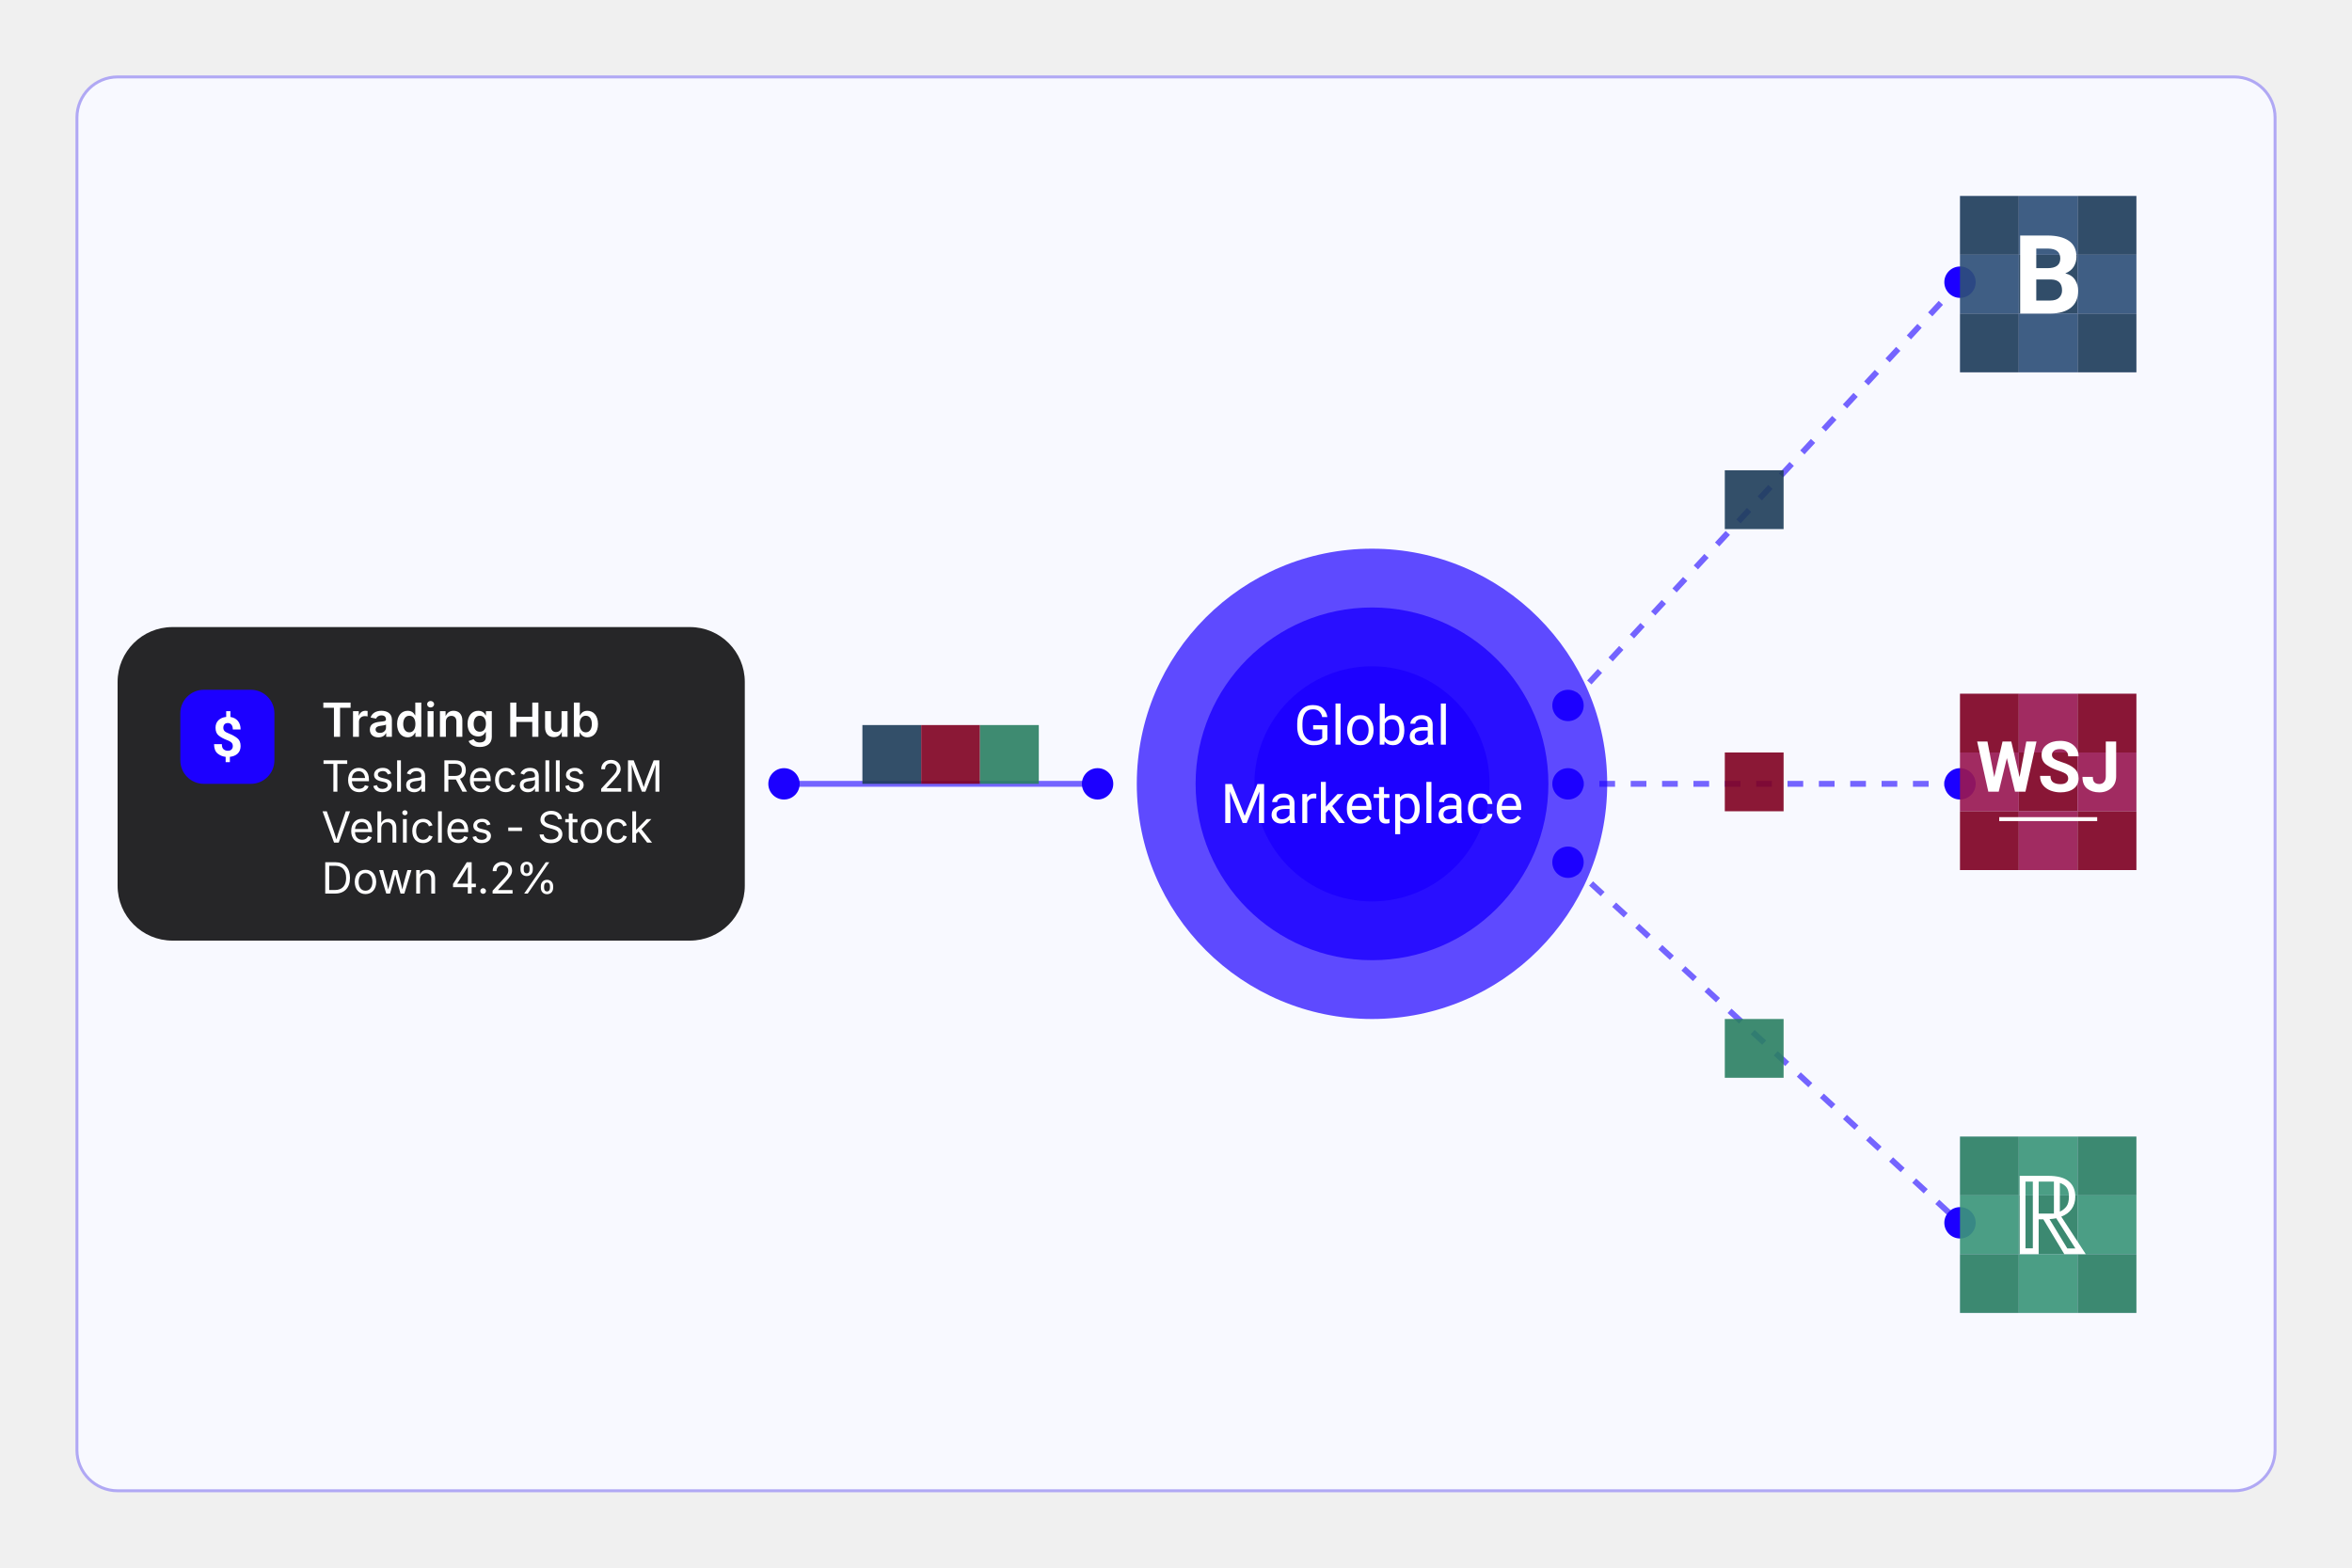
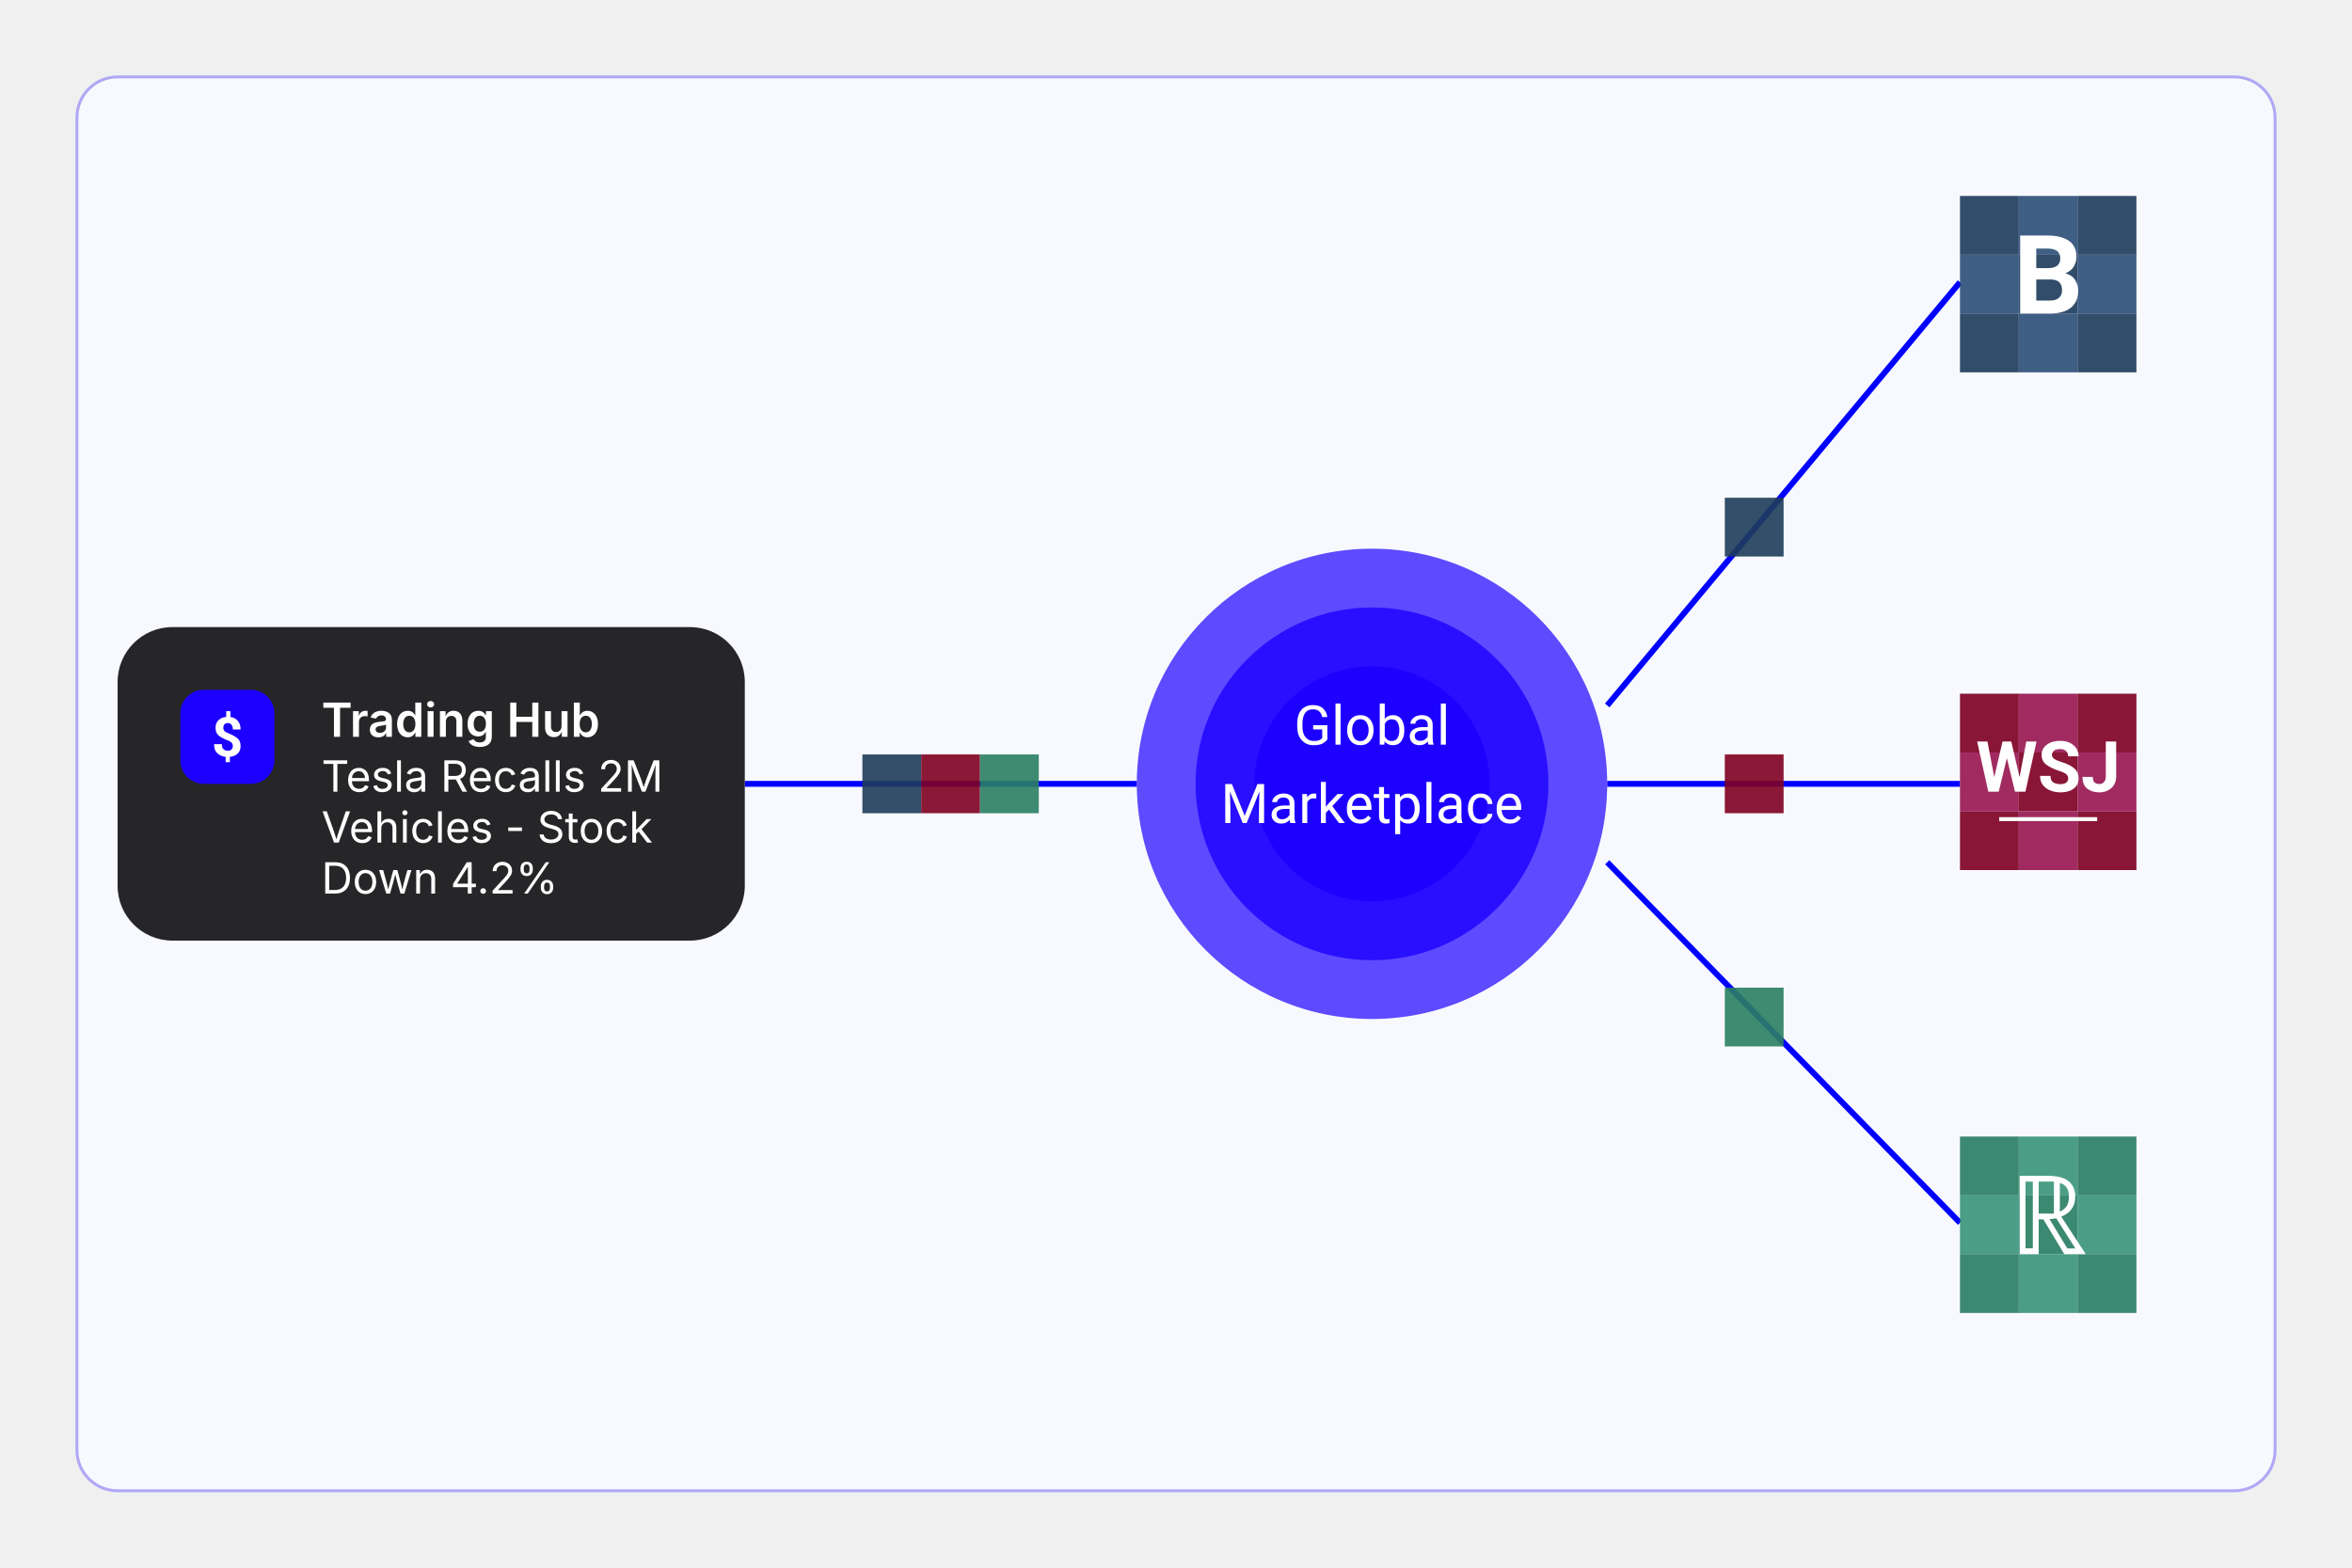
<svg xmlns="http://www.w3.org/2000/svg" viewBox="0 0 600 400">
  <rect x="20" y="20" width="560" height="360" rx="10" fill="#F8F9FF" stroke="#1c00ff" stroke-width="1.5" opacity="0.3" />
  <g transform="translate(0, 0)">
    <rect x="20" y="20" width="560" height="360" rx="10" fill="#F8F9FF" />
    <g id="connections">
-       <line x1="200" y1="200" x2="280" y2="200" stroke="#1c00ff" stroke-width="1.5" opacity="0.6" />
-       <rect x="220" y="185" width="15" height="15" fill="#1E3D59" opacity="0.9" />
-       <rect x="235" y="185" width="15" height="15" fill="#800020" opacity="0.9" />
-       <rect x="250" y="185" width="15" height="15" fill="#2A7F62" opacity="0.9" />
-       <line x1="400" y1="180" x2="500" y2="72" stroke="#1c00ff" stroke-width="1.5" opacity="0.6" stroke-dasharray="4,4" />
-       <line x1="400" y1="200" x2="500" y2="200" stroke="#1c00ff" stroke-width="1.5" opacity="0.6" stroke-dasharray="4,4" />
-       <line x1="400" y1="220" x2="500" y2="312" stroke="#1c00ff" stroke-width="1.5" opacity="0.6" stroke-dasharray="4,4" />
-       <rect x="440" y="120" width="15" height="15" fill="#1E3D59" opacity="0.9" />
-       <rect x="440" y="192" width="15" height="15" fill="#800020" opacity="0.9" />
-       <rect x="440" y="260" width="15" height="15" fill="#2A7F62" opacity="0.9" />
+       <line x1="190" y1="200" x2="290" y2="200" stroke="#0000FF" stroke-width="1.5" />
+       <rect x="220" y="192.5" width="15" height="15" fill="#1E3D59" opacity="0.9" />
+       <rect x="235" y="192.5" width="15" height="15" fill="#800020" opacity="0.9" />
+       <rect x="250" y="192.5" width="15" height="15" fill="#2A7F62" opacity="0.9" />
+       <line x1="410" y1="180" x2="500" y2="72" stroke="#0000FF" stroke-width="1.5" />
+       <line x1="410" y1="200" x2="500" y2="200" stroke="#0000FF" stroke-width="1.5" />
+       <line x1="410" y1="220" x2="500" y2="312" stroke="#0000FF" stroke-width="1.5" />
+       <rect x="440" y="127" width="15" height="15" fill="#1E3D59" opacity="0.9" />
+       <rect x="440" y="192.5" width="15" height="15" fill="#800020" opacity="0.9" />
+       <rect x="440" y="252" width="15" height="15" fill="#2A7F62" opacity="0.9" />
    </g>
-     <circle cx="200" cy="200" r="4" fill="#1c00ff" />
-     <circle cx="280" cy="200" r="4" fill="#1c00ff" />
-     <circle cx="400" cy="180" r="4" fill="#1c00ff" />
-     <circle cx="400" cy="200" r="4" fill="#1c00ff" />
-     <circle cx="400" cy="220" r="4" fill="#1c00ff" />
-     <circle cx="500" cy="72" r="4" fill="#1c00ff" />
-     <circle cx="500" cy="200" r="4" fill="#1c00ff" />
-     <circle cx="500" cy="312" r="4" fill="#1c00ff" />
    <g transform="translate(30, 160)">
      <rect x="0" y="0" width="160" height="80" rx="14" fill="rgba(28, 28, 30, 0.95)" />
      <rect x="16" y="16" width="24" height="24" rx="6" fill="#1c00ff" />
      <text x="28" y="33" text-anchor="middle" fill="white" font-family="Roboto" font-size="14" font-weight="bold">$</text>
      <text x="52" y="28" fill="white" font-family="system-ui, -apple-system" font-size="12" font-weight="600">Trading Hub</text>
      <text x="52" y="42" fill="white" font-family="system-ui, -apple-system" font-size="11">
        <tspan x="52" dy="0">Tesla Recalls 2M</tspan>
        <tspan x="52" dy="13">Vehicles - Stock</tspan>
        <tspan x="52" dy="13">Down 4.2%</tspan>
      </text>
    </g>
    <g transform="translate(30,0)">
      <circle cx="320" cy="200" r="60" fill="#1c00ff" opacity="0.7" />
      <circle cx="320" cy="200" r="45" fill="#1c00ff" opacity="0.8" />
      <circle cx="320" cy="200" r="30" fill="#1c00ff" opacity="0.9" />
      <text x="320" y="190" text-anchor="middle" fill="white" font-family="Roboto" font-size="14">Global</text>
      <text x="320" y="210" text-anchor="middle" fill="white" font-family="Roboto" font-size="14">Marketplace</text>
    </g>
    <g transform="translate(500, 50)">
      <rect x="0" y="0" width="45" height="45" fill="#1c00ff" opacity="0.1" />
      <rect x="0" y="0" width="15" height="15" fill="#1E3D59" opacity="0.9" />
      <rect x="15" y="0" width="15" height="15" fill="#2E5077" opacity="0.9" />
      <rect x="30" y="0" width="15" height="15" fill="#1E3D59" opacity="0.9" />
      <rect x="0" y="15" width="15" height="15" fill="#2E5077" opacity="0.9" />
      <rect x="15" y="15" width="15" height="15" fill="#1E3D59" opacity="0.9" />
      <rect x="30" y="15" width="15" height="15" fill="#2E5077" opacity="0.9" />
      <rect x="0" y="30" width="15" height="15" fill="#1E3D59" opacity="0.9" />
      <rect x="15" y="30" width="15" height="15" fill="#2E5077" opacity="0.9" />
      <rect x="30" y="30" width="15" height="15" fill="#1E3D59" opacity="0.9" />
      <text x="22.5" y="30" text-anchor="middle" dominantBaseline="middle" fill="white" font-family="Roboto" font-size="28" font-weight="bold">B</text>
    </g>
    <g transform="translate(500, 177)">
      <rect x="0" y="0" width="45" height="45" fill="#1c00ff" opacity="0.1" />
      <rect x="0" y="0" width="15" height="15" fill="#800020" opacity="0.9" />
      <rect x="15" y="0" width="15" height="15" fill="#9A1750" opacity="0.9" />
      <rect x="30" y="0" width="15" height="15" fill="#800020" opacity="0.9" />
      <rect x="0" y="15" width="15" height="15" fill="#9A1750" opacity="0.9" />
      <rect x="15" y="15" width="15" height="15" fill="#800020" opacity="0.9" />
      <rect x="30" y="15" width="15" height="15" fill="#9A1750" opacity="0.9" />
      <rect x="0" y="30" width="15" height="15" fill="#800020" opacity="0.9" />
      <rect x="15" y="30" width="15" height="15" fill="#9A1750" opacity="0.9" />
      <rect x="30" y="30" width="15" height="15" fill="#800020" opacity="0.9" />
      <text x="22.5" y="25" text-anchor="middle" dominantBaseline="middle" fill="white" font-family="Roboto" font-size="18" font-weight="bold">WSJ</text>
      <line x1="10" y1="32" x2="35" y2="32" stroke="white" stroke-width="1" />
    </g>
    <g transform="translate(500, 290)">
      <rect x="0" y="0" width="45" height="45" fill="#1c00ff" opacity="0.1" />
      <rect x="0" y="0" width="15" height="15" fill="#2A7F62" opacity="0.9" />
      <rect x="15" y="0" width="15" height="15" fill="#3B9778" opacity="0.9" />
      <rect x="30" y="0" width="15" height="15" fill="#2A7F62" opacity="0.9" />
      <rect x="0" y="15" width="15" height="15" fill="#3B9778" opacity="0.9" />
      <rect x="15" y="15" width="15" height="15" fill="#2A7F62" opacity="0.9" />
      <rect x="30" y="15" width="15" height="15" fill="#3B9778" opacity="0.9" />
      <rect x="0" y="30" width="15" height="15" fill="#2A7F62" opacity="0.9" />
      <rect x="15" y="30" width="15" height="15" fill="#3B9778" opacity="0.9" />
      <rect x="30" y="30" width="15" height="15" fill="#2A7F62" opacity="0.9" />
      <text x="22.5" y="30" text-anchor="middle" dominantBaseline="middle" fill="white" font-family="Roboto" font-size="28" font-weight="bold">ℝ</text>
    </g>
  </g>
</svg>
